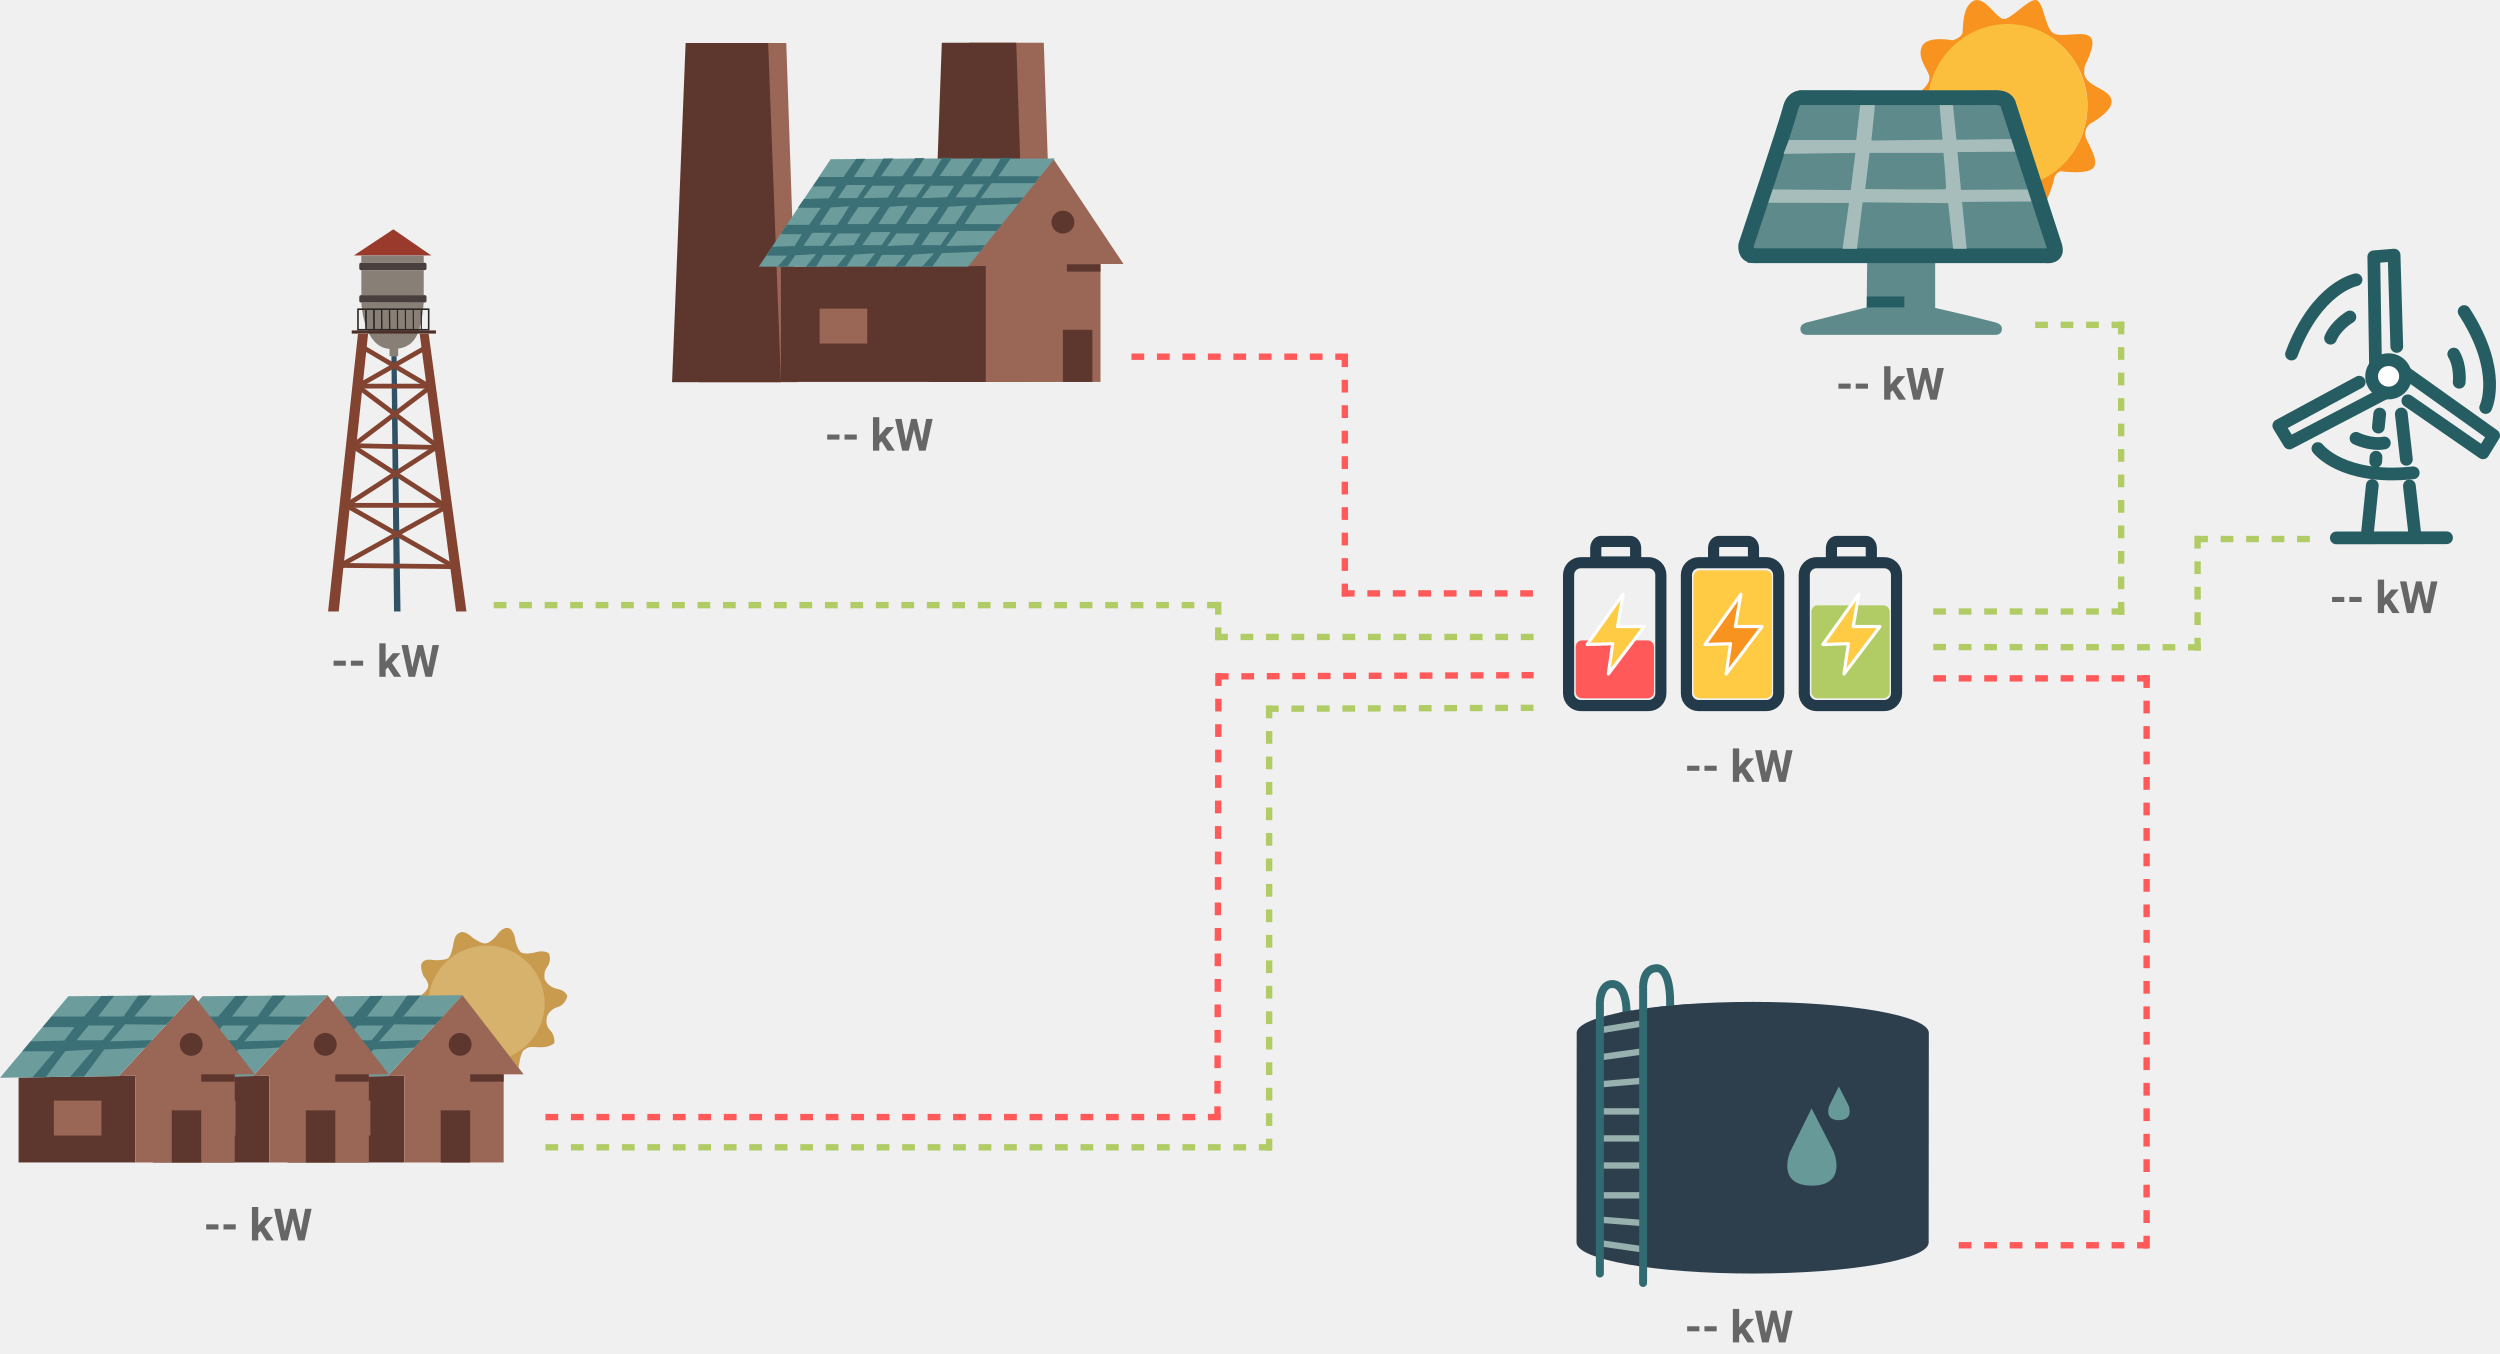
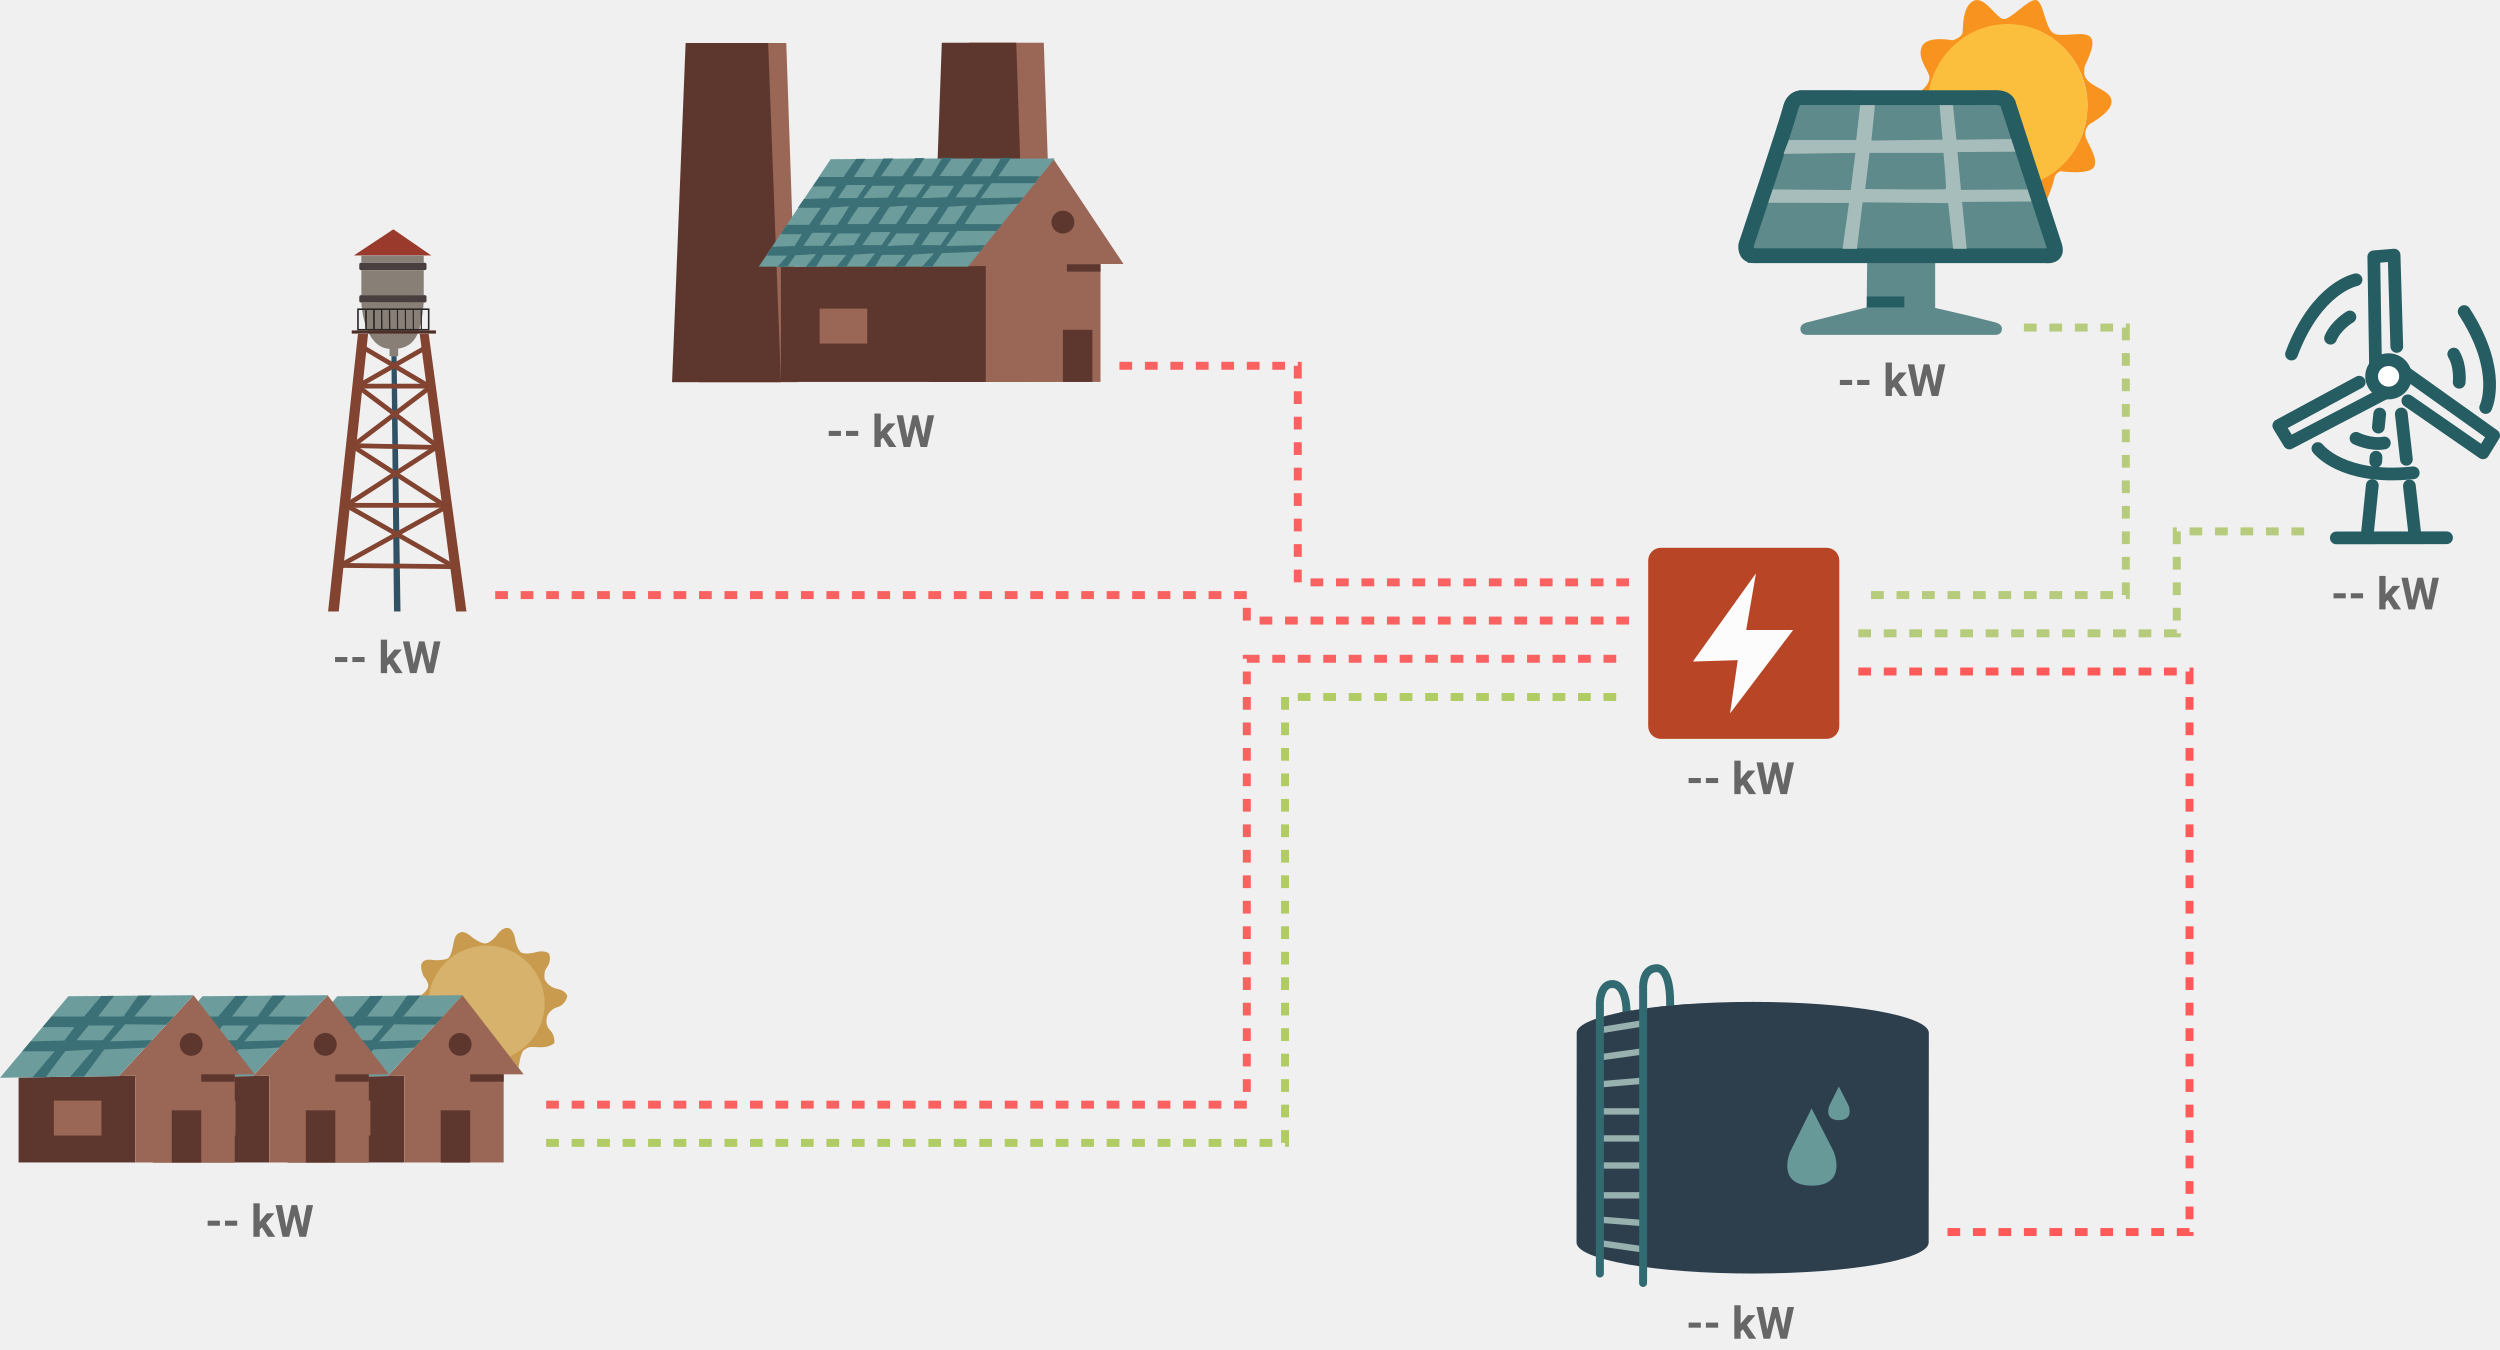
- <svg xmlns="http://www.w3.org/2000/svg" width="1569.951" height="850" viewBox="0 0 1569.951 850">
-   <g id="Group_200" data-name="Group 200" transform="translate(-177.965 -200)">
-     <g id="Group_199" data-name="Group 199">
+ <svg xmlns="http://www.w3.org/2000/svg" id="PowerNet" width="1569.951" height="847.695" viewBox="0 0 1569.951 847.695">
+   <g id="EnergieStroom" transform="translate(-177.024 -202.305)">
+     <g id="Group_199" data-name="Group 199" transform="translate(-0.941 2.305)">
      <g id="Molen" transform="translate(1605 356.2)">
        <g id="Layer_1" data-name="Layer 1" transform="translate(40.129 103.762)">
          <path id="Path_29" data-name="Path 29" d="M85.49,142.273l.844-8.2" transform="translate(-59.084 -134.016)" fill="none" stroke="#265d62" stroke-linecap="round" stroke-miterlimit="10" stroke-width="8" />
          <path id="Path_30" data-name="Path 30" d="M76.52,222.5l3.07-29.975" transform="translate(-56.997 -147.614)" fill="none" stroke="#265d62" stroke-linecap="round" stroke-miterlimit="10" stroke-width="8" />
          <path id="Path_31" data-name="Path 31" d="M110.87,192.86l3.346,29.8" transform="translate(-64.987 -147.691)" fill="none" stroke="#265d62" stroke-linecap="round" stroke-miterlimit="10" stroke-width="8" />
          <path id="Path_32" data-name="Path 32" d="M104.27,134l3.192,28.494" transform="translate(-63.452 -134)" fill="none" stroke="#265d62" stroke-linecap="round" stroke-miterlimit="10" stroke-width="8" />
          <line id="Line_37" data-name="Line 37" x1="69.212" y2="0.092" transform="translate(0 77.745)" fill="none" stroke="#265d62" stroke-linecap="round" stroke-miterlimit="10" stroke-width="8" />
          <path id="Path_33" data-name="Path 33" d="M83.33,172.033l.169-2.663" transform="translate(-58.581 -142.227)" fill="none" stroke="#265d62" stroke-linecap="round" stroke-miterlimit="10" stroke-width="8" />
        </g>
        <g id="Layer_2" data-name="Layer 2" transform="translate(4 4)">
          <ellipse id="Ellipse_20" data-name="Ellipse 20" cx="10.644" cy="10.467" rx="10.644" ry="10.467" transform="translate(58.292 65.666)" fill="#fff" stroke="#265d62" stroke-miterlimit="10" stroke-width="8" />
          <path id="Path_34" data-name="Path 34" d="M70.28,115.012,10.669,146.168,4,135.263,54.487,107.99" transform="translate(-4 -28.188)" fill="none" stroke="#265d62" stroke-linecap="round" stroke-linejoin="round" stroke-width="8" />
          <path id="Path_35" data-name="Path 35" d="M36,162.3s15.049,20.021,59.857,15.241" transform="translate(-11.443 -40.821)" fill="none" stroke="#265d62" stroke-linecap="round" stroke-miterlimit="10" stroke-width="8" />
          <path id="Path_36" data-name="Path 36" d="M82.814,72.322,81.74,5.067,94.479,4l1.7,57.363" transform="translate(-22.082 -4)" fill="none" stroke="#265d62" stroke-linecap="round" stroke-linejoin="round" stroke-width="8" />
          <path id="Path_37" data-name="Path 37" d="M54.913,24.2s-24.649,4.451-40.5,46.658" transform="translate(-6.421 -8.699)" fill="none" stroke="#265d62" stroke-linecap="round" stroke-miterlimit="10" stroke-width="8" />
          <path id="Path_38" data-name="Path 38" d="M108.43,100.74l54.777,39.038-6.7,10.882L109.328,118" transform="translate(-28.29 -26.502)" fill="none" stroke="#265d62" stroke-linecap="round" stroke-linejoin="round" stroke-width="8" />
          <path id="Path_39" data-name="Path 39" d="M169.212,110.462S180.247,87.984,155.69,50.19" transform="translate(-39.283 -14.744)" fill="none" stroke="#265d62" stroke-linecap="round" stroke-miterlimit="10" stroke-width="8" />
          <path id="Path_40" data-name="Path 40" d="M67.19,153.93s9.032,4.543,17.788,2.924" transform="translate(-18.698 -38.874)" fill="none" stroke="#265d62" stroke-linecap="round" stroke-miterlimit="10" stroke-width="8" />
          <path id="Path_41" data-name="Path 41" d="M58.508,54.62s-8.733,5.1-12.148,13.337" transform="translate(-13.853 -15.774)" fill="none" stroke="#265d62" stroke-linecap="round" stroke-miterlimit="10" stroke-width="8" />
          <path id="Path_42" data-name="Path 42" d="M150.59,102.689s1.143-10.015-3.4-17.689" transform="translate(-37.306 -22.841)" fill="none" stroke="#265d62" stroke-linecap="round" stroke-miterlimit="10" stroke-width="8" />
        </g>
      </g>
      <g id="Group_120" data-name="Group 120">
        <g id="House" transform="translate(346.853 782.722)">
          <ellipse id="Ellipse_18" data-name="Ellipse 18" cx="36.434" cy="36.86" rx="36.434" ry="36.86" transform="translate(100.451 10.509)" fill="#d7b26c" />
          <path id="Path_24" data-name="Path 24" d="M78.642,47.408A36.308,36.308,0,0,0,6.3,42.973L0,43.036a13.649,13.649,0,0,0,5.112-4.82c1.945-3.261-2.363-7.75-2.363-7.75S-.071,24.646,1.693,22s5.2-2.024,7.4-1.756,7.482-.095,8.963-1.15,2.646-4.844,3.355-8.986S22.99,3.846,25.959,2.79s7.159,3.087,7.159,3.087,5.828,4.371,8.742,3.875,6.521-4.726,6.521-4.726S51.643-.486,55.7.089s4.726,8.459,4.726,8.459,1.575,6.3,4.056,7.144,5.812.354,9.16-.528,6.38-.189,7.522.756,1.5,5.734-.977,8.813S78.8,32.4,78.8,32.4a11.026,11.026,0,0,0,7.813,5.907c5.749,1.079,6.364,4.718,6.364,4.718s-1.237,5.324-5.907,6.647a10.514,10.514,0,0,0-6.435,5.112s-2.465,5.08,1.315,9.254a10.071,10.071,0,0,1,2.827,8.427s-3.15,3-10.31,2.473-6.521.7-8.664,1.764-3.5,11.223-3.5,11.223l-5.56-7.191a36.316,36.316,0,0,0,21.9-33.331Z" transform="translate(94.417 -0.047)" fill="#c99b4e" />
          <path id="Path_25" data-name="Path 25" d="M130,172.375h73.325V117.92L130,119.023Z" transform="translate(-118.32 -25.083)" fill="#5d372e" />
          <path id="Path_26" data-name="Path 26" d="M81.766,53.67,34.88,104.431l10.4-.158v54.455h62.4V103.375h12.515Z" transform="translate(39.729 -11.436)" fill="#9a6756" />
          <path id="Path_27" data-name="Path 27" d="M205.165,53.67l-46.886,50.761L83.67,105.518l42.924-51.186,51.69-.433Z" transform="translate(-83.67 -11.436)" fill="#6c9c9c" />
          <path id="Path_28" data-name="Path 28" d="M99.29,88.993l5.214-6.23,21.265-.559,6.191-8.388H112.01l5.608-6.687h20.43l10.837-12.861,7.963-.071L146.766,67.129h16l9.254-13.058L180.476,54,169.5,67.129l24.928.079L189.7,72.28l-25.912-.26L154.4,82.732l26.408-.788-4.348,4.726L150.7,87.812,138.04,104.887l-8.758.15,14.712-17.17-17.713.929-12.294,16.4-8.333.118,13.885-16.319ZM149.7,82.07l7.529-9.254h-16.39l-7.663,9.254Z" transform="translate(-85.231 -11.506)" fill="#3b7076" />
          <rect id="Rectangle_149" data-name="Rectangle 149" width="29.874" height="21.942" transform="translate(33.828 108.455)" fill="#9a6756" />
          <rect id="Rectangle_150" data-name="Rectangle 150" width="18.509" height="32.748" transform="translate(107.854 114.543)" fill="#5d372e" />
          <rect id="Rectangle_151" data-name="Rectangle 151" width="21.045" height="4.615" transform="translate(126.362 91.939)" fill="#5d372e" />
          <ellipse id="Ellipse_19" data-name="Ellipse 19" cx="7.191" cy="7.191" rx="7.191" ry="7.191" transform="translate(112.879 65.94)" fill="#5d372e" />
        </g>
        <g id="House-2" data-name="House" transform="translate(262.16 824.956)">
          <path id="Path_25-2" data-name="Path 25" d="M130,172.375h73.325V117.92L130,119.023Z" transform="translate(-118.32 -67.317)" fill="#5d372e" />
          <path id="Path_26-2" data-name="Path 26" d="M81.766,53.67,34.88,104.431l10.4-.158v54.455h62.4V103.375h12.515Z" transform="translate(39.729 -53.67)" fill="#9a6756" />
          <path id="Path_27-2" data-name="Path 27" d="M205.165,53.67l-46.886,50.761L83.67,105.518l42.924-51.186,51.69-.433Z" transform="translate(-83.67 -53.67)" fill="#6c9c9c" />
          <path id="Path_28-2" data-name="Path 28" d="M99.29,88.993l5.214-6.23,21.265-.559,6.191-8.388H112.01l5.608-6.687h20.43l10.837-12.861,7.963-.071L146.766,67.129h16l9.254-13.058L180.476,54,169.5,67.129l24.928.079L189.7,72.28l-25.912-.26L154.4,82.732l26.408-.788-4.348,4.726L150.7,87.812,138.04,104.887l-8.758.15,14.712-17.17-17.713.929-12.294,16.4-8.333.118,13.885-16.319ZM149.7,82.07l7.529-9.254h-16.39l-7.663,9.254Z" transform="translate(-85.231 -53.74)" fill="#3b7076" />
          <rect id="Rectangle_149-2" data-name="Rectangle 149" width="29.874" height="21.942" transform="translate(33.828 66.221)" fill="#9a6756" />
          <rect id="Rectangle_150-2" data-name="Rectangle 150" width="18.509" height="32.748" transform="translate(107.854 72.309)" fill="#5d372e" />
          <rect id="Rectangle_151-2" data-name="Rectangle 151" width="21.045" height="4.615" transform="translate(126.363 49.705)" fill="#5d372e" />
          <ellipse id="Ellipse_19-2" data-name="Ellipse 19" cx="7.191" cy="7.191" rx="7.191" ry="7.191" transform="translate(112.879 23.707)" fill="#5d372e" />
        </g>
        <g id="House-3" data-name="House" transform="translate(177.965 824.956)">
          <path id="Path_25-3" data-name="Path 25" d="M130,172.375h73.325V117.92L130,119.023Z" transform="translate(-118.32 -67.317)" fill="#5d372e" />
          <path id="Path_26-3" data-name="Path 26" d="M81.766,53.67,34.88,104.431l10.4-.158v54.455h62.4V103.375h12.515Z" transform="translate(39.729 -53.67)" fill="#9a6756" />
          <path id="Path_27-3" data-name="Path 27" d="M205.165,53.67l-46.886,50.761L83.67,105.518l42.924-51.186,51.69-.433Z" transform="translate(-83.67 -53.67)" fill="#6c9c9c" />
          <path id="Path_28-3" data-name="Path 28" d="M99.29,88.993l5.214-6.23,21.265-.559,6.191-8.388H112.01l5.608-6.687h20.43l10.837-12.861,7.963-.071L146.766,67.129h16l9.254-13.058L180.476,54,169.5,67.129l24.928.079L189.7,72.28l-25.912-.26L154.4,82.732l26.408-.788-4.348,4.726L150.7,87.812,138.04,104.887l-8.758.15,14.712-17.17-17.713.929-12.294,16.4-8.333.118,13.885-16.319ZM149.7,82.07l7.529-9.254h-16.39l-7.663,9.254Z" transform="translate(-85.231 -53.74)" fill="#3b7076" />
          <rect id="Rectangle_149-3" data-name="Rectangle 149" width="29.874" height="21.942" transform="translate(33.827 66.221)" fill="#9a6756" />
          <rect id="Rectangle_150-3" data-name="Rectangle 150" width="18.509" height="32.748" transform="translate(107.854 72.309)" fill="#5d372e" />
          <rect id="Rectangle_151-3" data-name="Rectangle 151" width="21.045" height="4.615" transform="translate(126.362 49.705)" fill="#5d372e" />
          <ellipse id="Ellipse_19-3" data-name="Ellipse 19" cx="7.191" cy="7.191" rx="7.191" ry="7.191" transform="translate(112.879 23.707)" fill="#5d372e" />
        </g>
-       </g>
-       <g id="Battery" transform="translate(1233.5 536.5)">
-         <rect id="Rectangle_152" data-name="Rectangle 152" width="57.954" height="89.734" rx="7.75" transform="translate(3.5 16.858)" fill="none" stroke="#233a4a" stroke-miterlimit="10" stroke-width="7" />
-         <path id="Path_43" data-name="Path 43" d="M57.541,16.387c.006-.118.029-.229.029-.347v-8.2c0-2.388-1.488-4.341-3.3-4.341H35.82c-1.818,0-3.3,1.953-3.3,4.341v8.205a3.451,3.451,0,0,0,.029.347h25Z" transform="translate(-11.951)" fill="none" stroke="#233a4a" stroke-miterlimit="10" stroke-width="7" />
-         <rect id="Rectangle_153" data-name="Rectangle 153" width="49.184" height="80.364" rx="4" transform="translate(7.97 21.657)" fill="#ffcb44" />
-         <path id="Path_44" data-name="Path 44" d="M42.4,80.174H59.184L36.621,110,39.38,90.95l-16.04.5L45.9,59.87Z" transform="translate(-8.17 -23.214)" fill="#f7931e" stroke="#fff" stroke-linecap="round" stroke-linejoin="round" stroke-width="2" />
-       </g>
-       <g id="Battery-2" data-name="Battery" transform="translate(1307.5 536.5)">
-         <rect id="Rectangle_152-2" data-name="Rectangle 152" width="57.954" height="89.734" rx="7.75" transform="translate(3.5 16.858)" fill="none" stroke="#233a4a" stroke-miterlimit="10" stroke-width="7" />
-         <path id="Path_43-2" data-name="Path 43" d="M57.541,16.387c.006-.118.029-.229.029-.347v-8.2c0-2.388-1.488-4.341-3.3-4.341H35.82c-1.818,0-3.3,1.953-3.3,4.341v8.205a3.451,3.451,0,0,0,.029.347h25Z" transform="translate(-11.951)" fill="none" stroke="#233a4a" stroke-miterlimit="10" stroke-width="7" />
-         <rect id="Rectangle_153-2" data-name="Rectangle 153" width="49.184" height="58.364" rx="4" transform="translate(7.97 43.657)" fill="#b1cc65" />
-         <path id="Path_44-2" data-name="Path 44" d="M42.4,80.174H59.184L36.621,110,39.38,90.95l-16.04.5L45.9,59.87Z" transform="translate(-8.17 -23.214)" fill="#ffcb44" stroke="#fff" stroke-linecap="round" stroke-linejoin="round" stroke-width="2" />
-       </g>
-       <g id="Battery-3" data-name="Battery" transform="translate(1159.5 536.5)">
-         <rect id="Rectangle_152-3" data-name="Rectangle 152" width="57.954" height="89.734" rx="7.75" transform="translate(3.5 16.858)" fill="none" stroke="#233a4a" stroke-miterlimit="10" stroke-width="7" />
-         <path id="Path_43-3" data-name="Path 43" d="M57.541,16.387c.006-.118.029-.229.029-.347v-8.2c0-2.388-1.488-4.341-3.3-4.341H35.82c-1.818,0-3.3,1.953-3.3,4.341v8.205a3.451,3.451,0,0,0,.029.347h25Z" transform="translate(-11.951)" fill="none" stroke="#233a4a" stroke-miterlimit="10" stroke-width="7" />
-         <rect id="Rectangle_153-3" data-name="Rectangle 153" width="49.184" height="36.364" rx="4" transform="translate(7.97 65.657)" fill="#ff5959" />
-         <path id="Path_44-3" data-name="Path 44" d="M42.4,80.174H59.184L36.621,110,39.38,90.95l-16.04.5L45.9,59.87Z" transform="translate(-8.17 -23.214)" fill="#ffcb44" stroke="#fff" stroke-linecap="round" stroke-linejoin="round" stroke-width="2" />
-       </g>
-       <g id="Group_121" data-name="Group 121" transform="translate(12.815 14)">
-         <line id="Line_38" data-name="Line 38" x2="168.5" y2="0.153" transform="translate(1379.185 592.347)" fill="none" stroke="#b1cc65" stroke-width="4" stroke-dasharray="8" />
-         <path id="Path_73" data-name="Path 73" d="M0,0H72" transform="translate(1543.685 524.5)" fill="none" stroke="#b1cc65" stroke-width="4" stroke-dasharray="8" />
-         <line id="Line_39" data-name="Line 39" y2="76.847" transform="translate(1545.185 522.5)" fill="none" stroke="#b1cc65" stroke-width="4" stroke-dasharray="8" />
-       </g>
-       <g id="Group_122" data-name="Group 122" transform="translate(-516.526 99.274)">
-         <line id="Line_38-2" data-name="Line 38" x2="429" transform="translate(1037.026 802.226)" fill="none" stroke="#ff5959" stroke-width="4" stroke-dasharray="8" />
-         <path id="Path_75" data-name="Path 75" d="M0,0,199.5-.774" transform="translate(1458.026 525.5)" fill="none" stroke="#ff5959" stroke-width="4" stroke-dasharray="8" />
-         <line id="Line_39-2" data-name="Line 39" x1="0.629" y2="281.726" transform="translate(1459.026 523.5)" fill="none" stroke="#ff5959" stroke-width="4" stroke-dasharray="8" />
-       </g>
-       <g id="Group_124" data-name="Group 124" transform="translate(43.538 -101.5)">
-         <line id="Line_38-3" data-name="Line 38" x2="136" transform="translate(844.962 525.5)" fill="none" stroke="#ff5959" stroke-width="4" stroke-dasharray="8" />
-         <path id="Path_54" data-name="Path 54" d="M-.867,3.147H123.171" transform="translate(977.962 671)" fill="none" stroke="#ff5959" stroke-width="4" stroke-dasharray="8" />
-         <line id="Line_39-3" data-name="Line 39" y2="154.274" transform="translate(978.962 524)" fill="none" stroke="#ff5959" stroke-width="4" stroke-dasharray="8" />
-       </g>
-       <g id="Group_123" data-name="Group 123" transform="translate(-480.546 119.592)">
-         <line id="Line_38-4" data-name="Line 38" x2="456" transform="translate(1001.046 800.908)" fill="none" stroke="#b1cc65" stroke-width="4" stroke-dasharray="8" />
-         <line id="Line_40" data-name="Line 40" y1="0.592" x2="168.546" transform="translate(1453.5 524.908)" fill="none" stroke="#b1cc65" stroke-width="4" stroke-dasharray="8" />
-         <line id="Line_39-4" data-name="Line 39" y2="279.408" transform="translate(1455.5 523.5)" fill="none" stroke="#b1cc65" stroke-width="4" stroke-dasharray="8" />
      </g>
      <g id="House-4" data-name="House" transform="translate(656.689 299.312)">
        <path id="Path_50" data-name="Path 50" d="M7.723,0h47L62,213H0Z" transform="translate(-39.689 -72.312)" fill="#9a6756" />
        <path id="Path_53" data-name="Path 53" d="M7.723,0h47L62,213H0Z" transform="translate(122.035 -72.482)" fill="#9a6756" />
        <path id="Path_51" data-name="Path 51" d="M8.517,0H60.347l8.022,213H0Z" transform="translate(-56.689 -72.312)" fill="#5d372e" />
        <path id="Path_52" data-name="Path 52" d="M7.679,0H54.413l7.233,213H0Z" transform="translate(105.035 -72.482)" fill="#5d372e" />
        <path id="Path_25-4" data-name="Path 25" d="M130,191.8H259.451V117.92L130,119.416Z" transform="translate(-118.32 -51.27)" fill="#5d372e" />
        <path id="Path_26-4" data-name="Path 26" d="M89.017,53.67l-54.137,67.9,12-.211V194.2h72.053V120.159h14.451Z" transform="translate(93.443 -53.67)" fill="#9a6756" />
        <path id="Path_27-4" data-name="Path 27" d="M267.637,53.9l-54.525,67.919H81.774l45.144-67.482,52.063-.437Z" transform="translate(-84.002 -53.67)" fill="#6c9c9c" />
        <path id="Path_28-4" data-name="Path 28" d="M99.29,84.964l3.848-5.513,15.695-.495,4.569-7.422H108.678l4.139-5.917H127.9l8-11.381,5.877-.063-7.44,11.444h11.806l6.83-11.555L159.209,54l-8.1,11.618,18.4.07-3.488,4.488-19.124-.23-6.929,9.478,19.491-.7-3.209,4.182-19.014,1.011-9.341,15.109-6.464.132,10.858-15.193-13.073.822L110.137,99.3l-6.15.1,10.248-14.44Zm37.2-6.126,5.557-8.189h-12.1L124.3,78.838Z" transform="translate(-76.979 -53.772)" fill="#3b7076" />
        <path id="Path_49" data-name="Path 49" d="M101.136,84.964l3.541-5.541,14.156-.467,4.569-7.422H109.95l3.892-5.917H127.9l8-11.381,5.877-.063-7.44,11.444h11.806l6.83-11.555L159.209,54l-8.1,11.618,18.4.07-3.488,4.488-19.124-.23-6.929,9.478,19.491-.7-3.209,4.182-19.014,1.011-4.947,8.007-6.464.132,6.464-8.091-13.073.822-4.976,7.136-6.15.1,6.15-7.066Zm35.356-6.126,5.557-8.189h-12.1L124.3,78.838Z" transform="translate(-98.518 -23.772)" fill="#3b7076" />
        <path id="Path_45" data-name="Path 45" d="M99.29,84.964l3.848-5.513,15.695-.495,4.569-7.422H108.678l4.139-5.917H127.9l8-11.381,5.877-.063-7.44,11.444h11.806l6.83-11.555L159.209,54l-8.1,11.618,18.4.07-3.488,4.488-19.124-.23-6.929,9.478,19.491-.7-3.209,4.182-19.014,1.011-9.341,15.109-6.464.132,10.858-15.193-13.073.822L110.137,99.3l-6.15.1,10.248-14.44Zm37.2-6.126,5.557-8.189h-12.1L124.3,78.838Z" transform="translate(-39.979 -54.229)" fill="#3b7076" />
        <path id="Path_48" data-name="Path 48" d="M99.29,84.964l3.848-5.513,15.695-.495,4.569-7.422H108.678l4.139-5.917H127.9l8-11.381,5.877-.063-7.44,11.444h11.806l6.83-11.555L159.209,54l-8.1,11.618,18.4.07-3.488,4.488-19.124-.23-6.929,9.478,19.491-.7-3.209,4.182-19.014,1.011-4.947,8.474h-6.3l6.3-8.425-13.073.822-4.976,7.6-6.15.1,6.15-7.533Zm37.2-6.126,5.557-8.189h-12.1L124.3,78.838Z" transform="translate(-61.519 -24.229)" fill="#3b7076" />
        <path id="Path_46" data-name="Path 46" d="M99.29,84.964l3.848-5.513,15.695-.495,4.569-7.422H108.678l4.139-5.917H127.9l8-11.381,5.877-.063-7.44,11.444h11.806l6.83-11.555L159.209,54l-8.1,11.618h26.307l-3.364,4.328H146.892l-6.929,9.478,26.94-.585-3.141,4.051-26.531,1.03-9.341,15.109-6.464.132,10.858-15.193-13.073.822L110.137,99.3l-6.15.1,10.248-14.44Zm37.2-6.126,5.557-8.189h-12.1L124.3,78.838Z" transform="translate(-2.979 -54.229)" fill="#3b7076" />
        <path id="Path_47" data-name="Path 47" d="M99.29,84.964l3.848-5.513,15.695-.495,4.569-7.422H108.678l4.139-5.917H127.9l8-11.381,5.877-.063-7.44,11.444h11.806l6.83-11.555L159.209,54l-8.1,11.618,23.966.051-3.357,4.277H146.892l-6.929,9.478,24.5-.585-3.141,4.051-24.1,1.03L131.3,92.347l-6.464.132,7.452-8.512-13.073.822-5.316,7.585-6.15.1,6.49-7.515Zm37.2-6.126,5.557-8.189h-12.1L124.3,78.838Z" transform="translate(-24.519 -24.229)" fill="#3b7076" />
        <rect id="Rectangle_149-4" data-name="Rectangle 149" width="29.874" height="21.942" transform="translate(36.004 94.485)" fill="#9a6756" />
        <rect id="Rectangle_150-4" data-name="Rectangle 150" width="18.509" height="32.748" transform="translate(188.762 107.783)" fill="#5d372e" />
        <rect id="Rectangle_151-4" data-name="Rectangle 151" width="21.045" height="4.615" transform="translate(191.271 66.65)" fill="#5d372e" />
        <ellipse id="Ellipse_19-4" data-name="Ellipse 19" cx="7.191" cy="7.191" rx="7.191" ry="7.191" transform="translate(181.572 32.983)" fill="#5d372e" />
      </g>
      <g id="WaterToren" transform="translate(307.56 344)">
        <path id="Path_55" data-name="Path 55" d="M136.5,45.9c-1.58,19.13-4.84,30.17-21.46,29.19S97.32,45.98,97.32,45.98l39.17-.08Z" fill="#887f76" />
        <rect id="Rectangle_154" data-name="Rectangle 154" width="44.4" height="12.9" transform="translate(95.21 50.17)" fill="none" stroke="#2a2625" stroke-miterlimit="10" stroke-width="1" />
        <line id="Line_41" data-name="Line 41" x2="0.08" y2="12.32" transform="translate(100.21 50.74)" fill="none" stroke="#2a2625" stroke-miterlimit="10" stroke-width="0.75" />
        <line id="Line_42" data-name="Line 42" x2="0.08" y2="12.32" transform="translate(100.21 50.87)" fill="none" stroke="#2a2625" stroke-miterlimit="10" stroke-width="0.75" />
        <line id="Line_43" data-name="Line 43" x2="0.08" y2="12.32" transform="translate(105.21 50.45)" fill="none" stroke="#2a2625" stroke-miterlimit="10" stroke-width="0.75" />
        <line id="Line_44" data-name="Line 44" x2="0.08" y2="12.32" transform="translate(105.21 50.77)" fill="none" stroke="#2a2625" stroke-miterlimit="10" stroke-width="0.75" />
        <line id="Line_45" data-name="Line 45" x2="0.08" y2="12.32" transform="translate(110.03 50.45)" fill="none" stroke="#2a2625" stroke-miterlimit="10" stroke-width="0.75" />
        <line id="Line_46" data-name="Line 46" x2="0.08" y2="12.33" transform="translate(110.03 50.8)" fill="none" stroke="#2a2625" stroke-miterlimit="10" stroke-width="0.75" />
        <line id="Line_47" data-name="Line 47" x2="0.09" y2="12.33" transform="translate(115 51.1)" fill="none" stroke="#2a2625" stroke-miterlimit="10" stroke-width="0.75" />
        <line id="Line_48" data-name="Line 48" x2="0.09" y2="12.32" transform="translate(115 50.77)" fill="none" stroke="#2a2625" stroke-miterlimit="10" stroke-width="0.75" />
        <line id="Line_49" data-name="Line 49" x2="0.08" y2="12.32" transform="translate(119.98 50.74)" fill="none" stroke="#2a2625" stroke-miterlimit="10" stroke-width="0.75" />
        <line id="Line_50" data-name="Line 50" x2="0.08" y2="12.33" transform="translate(124.98 50.7)" fill="none" stroke="#2a2625" stroke-miterlimit="10" stroke-width="0.75" />
        <line id="Line_51" data-name="Line 51" x2="0.08" y2="12.32" transform="translate(129.93 50.67)" fill="none" stroke="#2a2625" stroke-miterlimit="10" stroke-width="0.75" />
        <line id="Line_52" data-name="Line 52" x2="0.09" y2="12.32" transform="translate(134.93 50.87)" fill="none" stroke="#2a2625" stroke-miterlimit="10" stroke-width="0.75" />
        <line id="Line_53" data-name="Line 53" x2="52.89" transform="translate(91.29 64.49)" fill="none" stroke="#4d3028" stroke-miterlimit="10" stroke-width="2" />
        <path id="Path_56" data-name="Path 56" d="M92.6,16.43h48.64L117.41,0Z" fill="#9a3a2c" />
        <rect id="Rectangle_155" data-name="Rectangle 155" width="39.17" height="4.57" transform="translate(97.33 16.43)" fill="#887f76" />
        <rect id="Rectangle_156" data-name="Rectangle 156" width="42.22" height="4.62" rx="1" transform="translate(96.02 21)" fill="#493f3e" />
        <rect id="Rectangle_157" data-name="Rectangle 157" width="39.17" height="15.72" transform="translate(97.33 25.63)" fill="#887f76" />
        <rect id="Rectangle_158" data-name="Rectangle 158" width="42.22" height="4.62" rx="1" transform="translate(96.02 41.35)" fill="#493f3e" />
        <rect id="Rectangle_159" data-name="Rectangle 159" width="5.42" height="5.42" transform="translate(115.04 74.21)" fill="#887f76" />
        <path id="Path_57" data-name="Path 57" d="M119.46,79.64,121.91,240h-4.08L116.2,79.64Z" fill="#315265" />
        <path id="Path_58" data-name="Path 58" d="M95.21,65.57,76.44,240h6.69L101.57,65.57Z" fill="#824331" />
        <path id="Path_59" data-name="Path 59" d="M133.95,65.57,156.8,240h6.53L139.6,65.57Z" fill="#824331" />
        <line id="Line_54" data-name="Line 54" x2="42.66" y2="25.14" transform="translate(98.47 74.21)" fill="none" stroke="#824331" stroke-miterlimit="10" stroke-width="3" />
        <line id="Line_55" data-name="Line 55" y1="22.13" x2="38.85" transform="translate(97.33 75.15)" fill="none" stroke="#824331" stroke-miterlimit="10" stroke-width="3" />
        <line id="Line_56" data-name="Line 56" x2="43.91" transform="translate(96.57 98.48)" fill="none" stroke="#824331" stroke-miterlimit="10" stroke-width="3" />
        <line id="Line_57" data-name="Line 57" y1="0.05" x2="61.62" transform="translate(87.81 173.3)" fill="none" stroke="#824331" stroke-miterlimit="10" stroke-width="3" />
        <line id="Line_58" data-name="Line 58" y1="36.35" x2="56.37" transform="translate(87.81 137)" fill="none" stroke="#824331" stroke-miterlimit="10" stroke-width="3" />
        <line id="Line_59" data-name="Line 59" x2="55.71" y2="35.93" transform="translate(93.72 137.37)" fill="none" stroke="#824331" stroke-miterlimit="10" stroke-width="3" />
        <line id="Line_60" data-name="Line 60" x2="52.89" y2="1.16" transform="translate(91.29 135.84)" fill="none" stroke="#824331" stroke-miterlimit="10" stroke-width="3" />
        <line id="Line_61" data-name="Line 61" y1="35.48" x2="46.79" transform="translate(92.6 100)" fill="none" stroke="#824331" stroke-miterlimit="10" stroke-width="3" />
        <line id="Line_62" data-name="Line 62" x2="49.31" y2="37" transform="translate(94.87 98.48)" fill="none" stroke="#824331" stroke-miterlimit="10" stroke-width="3" />
        <line id="Line_63" data-name="Line 63" x2="73.9" y2="0.82" transform="translate(81.59 211.05)" fill="none" stroke="#824331" stroke-miterlimit="10" stroke-width="3" />
        <line id="Line_64" data-name="Line 64" y1="36.3" x2="65.5" transform="translate(84.33 174.7)" fill="none" stroke="#824331" stroke-miterlimit="10" stroke-width="3" />
        <line id="Line_65" data-name="Line 65" x2="67.68" y2="38.52" transform="translate(87.81 173.35)" fill="none" stroke="#824331" stroke-miterlimit="10" stroke-width="3" />
      </g>
      <g id="Solar_Panel" data-name="Solar Panel" transform="translate(1269.38 195.8)">
        <path id="Path_60" data-name="Path 60" d="M161.46,206.62l-14.92-3.77-22.71-5.29v-29.3H81.13l-.3,28.94-22.41,5.65L43.5,206.62s-4.3.86-4.3,3.93,2.13,4.03,4.39,3.94H161.37c2.26.09,4.39-.86,4.39-3.94s-4.3-3.93-4.3-3.93Z" fill="#5e8a8b" />
        <path id="Path_61" data-name="Path 61" d="M220.87,82.08s13.75-7.41,13.75-13.83-8.68-8.15-13.75-12.34-2.89-7.16-3.38-8.64,7.96-14.57,4.1-19.5-18.82.74-23.88-2.96-5.79-20-10.61-20.59-15.68,12.2-20.26,11.95S154.78,1.11,147.78,4.81s-6.27,16.29-6.75,19.75-6.27,4.94-6.27,4.94-16.16-3.21-19.3,3.95,3.86,14.32,4.68,18.76-4.68,8.64-4.68,8.64l4.95,4.31c2.61-25.57,23.72-45.5,49.39-45.5,27.43,0,49.67,22.76,49.67,50.83,0,23.44-15.52,43.12-36.6,49l11.28,9.81s3.56-8.21,4.28-12.42a6.333,6.333,0,0,1,4.1-5.17s17.13,2.47,20.75-2.22-3.14-14.07-4.82-19.01,2.41-8.39,2.41-8.39Z" fill="#f7931e" />
        <ellipse id="Ellipse_21" data-name="Ellipse 21" cx="51.38" cy="50.16" rx="51.38" ry="50.16" transform="translate(116.487 119.408) rotate(-87.06)" fill="#fbbe3d" />
        <path id="Path_62" data-name="Path 62" d="M10.59,164.69H194.04s7.6,1.45,4.88-6.51-28.58-87.74-28.58-87.74-.36-5.25-8.5-5.07-120.67,0-120.67,0-5.97-1.09-7.78,6.69S5.52,157.81,5.52,157.81s-1.09,6.87,5.07,6.87Z" fill="#5e8a8b" stroke="#265d62" stroke-miterlimit="10" stroke-width="9" />
        <path id="Path_63" data-name="Path 63" d="M183.08,123.17l-43.06.26L137.83,99.7l37.13-.26-2.33-7.94-35.43.47-2.31-23.01-8.38.22,1.95,22.73-44.66.54,2.29-23.23-9.29.38L74.25,92.11H32.01l-3.48,8.73,45.19-.63L70.8,123.58l-48.97-.43-2.81,8.37,50.69.14L65.5,161.73l9.02.2,3.75-30.68,53.72.5,3.28,30.02h8.5l-3.04-30.79,44.12-.25-1.77-7.57Zm-52.55-.26c-.55.58-50.63,0-50.63,0l2.73-22.71h46.44S131.07,122.33,130.53,122.91Z" fill="#a7bdbb" />
        <rect id="Rectangle_160" data-name="Rectangle 160" width="23.55" height="6.87" transform="translate(80.92 190.38)" fill="#265d62" />
        <path id="Path_64" data-name="Path 64" d="M9.83,164.94H193.28s7.6,1.45,4.88-6.51-28.58-87.74-28.58-87.74-.36-5.25-8.5-5.07-120.67,0-120.67,0-5.97-1.09-7.78,6.69S4.76,158.07,4.76,158.07,3.67,164.94,9.83,164.94Z" fill="none" stroke="#265d62" stroke-miterlimit="10" stroke-width="9" />
      </g>
      <g id="Duiktank" transform="translate(1156.24 790.265)">
        <path id="Path_65" data-name="Path 65" d="M233,58.4c0-10.77-49.5-19.5-110.57-19.5S11.86,47.64,11.86,58.4c0,.54-.1,131.35-.1,131.59,0,10.77,49.5,19.5,110.57,19.5s110.32-8.69,110.56-19.42c0,0,.11-131.13.11-131.67Z" fill="#2d3f4d" />
        <path id="Path_66" data-name="Path 66" d="M170.55,103.99l5.91-11.97,6.06,11.85s3.89,9.29-5.97,9.29S170.55,103.99,170.55,103.99Z" fill="#679998" />
        <path id="Path_67" data-name="Path 67" d="M145.8,133.25l13.57-27.48,13.9,27.2s8.93,21.32-13.71,21.31-13.76-21.04-13.76-21.04Z" fill="#679998" />
        <line id="Line_66" data-name="Line 66" y1="4.36" x2="26.93" transform="translate(26.42 52.37)" fill="none" stroke="#97b1ae" stroke-linecap="round" stroke-miterlimit="10" stroke-width="4" />
        <line id="Line_67" data-name="Line 67" x2="24.53" y2="3.55" transform="translate(28 190.64)" fill="none" stroke="#97b1ae" stroke-linecap="round" stroke-miterlimit="10" stroke-width="4" />
        <line id="Line_68" data-name="Line 68" x2="26.29" y2="2.08" transform="translate(27.26 175.72)" fill="none" stroke="#97b1ae" stroke-linecap="round" stroke-miterlimit="10" stroke-width="4" />
        <line id="Line_69" data-name="Line 69" x2="25.46" transform="translate(27.34 160.39)" fill="none" stroke="#97b1ae" stroke-linecap="round" stroke-miterlimit="10" stroke-width="4" />
        <line id="Line_70" data-name="Line 70" x2="27.13" transform="translate(26.42 141.65)" fill="none" stroke="#97b1ae" stroke-linecap="round" stroke-miterlimit="10" stroke-width="4" />
        <line id="Line_71" data-name="Line 71" x2="27.13" transform="translate(26.42 124.66)" fill="none" stroke="#97b1ae" stroke-linecap="round" stroke-miterlimit="10" stroke-width="4" />
        <line id="Line_72" data-name="Line 72" x2="26.38" transform="translate(26.42 107.68)" fill="none" stroke="#97b1ae" stroke-linecap="round" stroke-miterlimit="10" stroke-width="4" />
        <line id="Line_73" data-name="Line 73" y1="2.31" x2="27.13" transform="translate(26.42 88.39)" fill="none" stroke="#97b1ae" stroke-linecap="round" stroke-miterlimit="10" stroke-width="4" />
        <line id="Line_74" data-name="Line 74" y1="3.76" x2="27.13" transform="translate(26.42 69.96)" fill="none" stroke="#97b1ae" stroke-linecap="round" stroke-miterlimit="10" stroke-width="4" />
        <path id="Path_68" data-name="Path 68" d="M26.43,209.49V38.91s.41-11.76,8.32-11.21,8.33,15.13,8.33,15.13v3.43" fill="none" stroke="#316a71" stroke-linecap="round" stroke-miterlimit="10" stroke-width="5" />
        <path id="Path_69" data-name="Path 69" d="M53.55,215.43l.04-7.93V31.15S52.53,18.13,61.8,17.74s8.73,21.17,8.73,21.17c-.05,3.72,0,9.85,0,9.85" fill="none" stroke="#316a71" stroke-linecap="round" stroke-miterlimit="10" stroke-width="5" />
        <path id="Path_70" data-name="Path 70" d="M84.58,40.18c-7.4.48-14.43,1.09-21,1.82V58.99h21V40.17Z" fill="#2d3f4d" />
        <path id="Path_71" data-name="Path 71" d="M46.45,49.52V44.23c-2.85.48-5.56.99-8.1,1.52v3.77h8.1Z" fill="#2d3f4d" />
      </g>
-       <g id="Group_125" data-name="Group 125" transform="translate(-499.5 -218.891)">
-         <line id="Line_38-5" data-name="Line 38" x2="457" transform="translate(987.5 798.891)" fill="none" stroke="#b1cc65" stroke-width="4" stroke-dasharray="8" />
-         <line id="Line_40-2" data-name="Line 40" x2="200" transform="translate(1440.5 818.891)" fill="none" stroke="#b1cc65" stroke-width="4" stroke-dasharray="8" />
-         <line id="Line_39-5" data-name="Line 39" y1="24" transform="translate(1442.5 796.891)" fill="none" stroke="#b1cc65" stroke-width="4" stroke-dasharray="8" />
-       </g>
-       <g id="Group_126" data-name="Group 126" transform="translate(545.866 98.5)">
-         <line id="Line_38-6" data-name="Line 38" x2="119" transform="translate(862.134 883.5)" fill="none" stroke="#ff5959" stroke-width="4" stroke-dasharray="8" />
-         <path id="Path_54-2" data-name="Path 54" d="M135.133,3.147h-136" transform="translate(847.001 524.353)" fill="none" stroke="#ff5959" stroke-width="4" stroke-dasharray="8" />
-         <path id="Path_74" data-name="Path 74" d="M0,0H368" transform="translate(980.134 525.5) rotate(90)" fill="none" stroke="#ff5959" stroke-width="4" stroke-dasharray="8" />
-       </g>
-       <g id="Group_127" data-name="Group 127" transform="translate(956.5 2035.185) rotate(-90)">
-         <path id="Path_72" data-name="Path 72" d="M0,120V0" transform="translate(1451.185 435.5)" fill="none" stroke="#b1cc65" stroke-width="4" stroke-dasharray="8" />
-         <line id="Line_40-3" data-name="Line 40" x2="184" transform="translate(1449.185 553.5)" fill="none" stroke="#b1cc65" stroke-width="4" stroke-dasharray="8" />
-         <line id="Line_75" data-name="Line 75" y1="64" transform="translate(1631.185 491.5)" fill="none" stroke="#b1cc65" stroke-width="4" stroke-dasharray="8" />
+       <path id="Path_127" class="path_usage" data-name="Path 127" d="M520.941,893.7h440v-280h240" fill="none" stroke="#fa6262" stroke-width="5" stroke-dasharray="8" />
+       <path id="Path_128" class="path_production" data-name="Path 128" d="M520.941,917.7h464v-280h216" fill="none" stroke="#b1cc65" stroke-width="5" stroke-dasharray="8" />
+       <path id="Path_129" class="path_usage" data-name="Path 129" d="M488.941,573.7h472v16h240" fill="none" stroke="#fa6262" stroke-width="5" stroke-dasharray="8" />
+       <path id="Path_130" class="path_usage" data-name="Path 130" d="M880.941,429.7h112v136h208" fill="none" stroke="#fa6262" stroke-width="5" stroke-dasharray="8" />
+       <path id="Path_131" class="path_production" data-name="Path 131" d="M1448.941,405.7h64v168h-168" fill="none" stroke="#b6cb7b" stroke-width="5" stroke-dasharray="8" />
+       <path id="Path_132" class="path_production" data-name="Path 132" d="M1624.941,533.7h-80v64h-200" fill="none" stroke="#b6cb7b" stroke-width="5" stroke-dasharray="8" />
+       <path id="Path_133" class="path_usage" data-name="Path 133" d="M1400.941,973.7h152v-352h-208" fill="none" stroke="#ff5959" stroke-width="5" stroke-dasharray="8" />
+       <g>
+         <rect id="Rectangle_230" data-name="Rectangle 230" width="120" height="120" transform="translate(1213 544)" rx="8" fill="#b84626" />
+         <path id="Path_134" data-name="Path 134" d="M56.793,95.512H86.261L46.654,147.87,51.5,114.427l-28.156.878,39.6-55.435Z" transform="translate(1217.739 500.13)" fill="#fcfcfc" />
      </g>
    </g>
-     <text id="_--_kW" data-name="-- kW" transform="translate(730 456)" fill="#666" font-size="28" font-family="Roboto-Bold, Roboto" font-weight="700">
-       <tspan x="-34.063" y="27">-- kW</tspan>
+     <text id="Opzichterswoning_En_Kantoorgebouwen_powertext" data-name="-- kW" text-anchor="middle" y="27" transform="translate(730 456)" fill="#666" font-size="28" font-family="Roboto-Bold, Roboto" font-weight="700">
+       -- kW
    </text>
-     <text id="_--_kW-2" data-name="-- kW" transform="translate(420 598)" fill="#666" font-size="28" font-family="Roboto-Bold, Roboto" font-weight="700">
-       <tspan x="-34.063" y="27">-- kW</tspan>
+     <text id="Waterkot_powertext" data-name="-- kW" text-anchor="middle" y="27" transform="translate(420 598)" fill="#666" font-size="28" font-family="Roboto-Bold, Roboto" font-weight="700">
+       -- kW
    </text>
-     <text id="_--_kW-3" data-name="-- kW" transform="translate(1675 558)" fill="#666" font-size="28" font-family="Roboto-Bold, Roboto" font-weight="700">
-       <tspan x="-34.063" y="27">-- kW</tspan>
+     <text id="windmolen_powertext" data-name="-- kW" text-anchor="middle" y="27" transform="translate(1675 558)" fill="#666" font-size="28" font-family="Roboto-Bold, Roboto" font-weight="700">
+       -- kW
    </text>
-     <text id="_--_kW-4" data-name="-- kW" transform="translate(1365 424)" fill="#666" font-size="28" font-family="Roboto-Bold, Roboto" font-weight="700">
-       <tspan x="-34.063" y="27">-- kW</tspan>
+     <text id="zonnepanelen_powertext" data-name="-- kW" text-anchor="middle" y="27" transform="translate(1365 424)" fill="#666" font-size="28" font-family="Roboto-Bold, Roboto" font-weight="700">
+       -- kW
    </text>
-     <text id="_--_kW-5" data-name="-- kW" transform="translate(1270 1016)" fill="#666" font-size="28" font-family="Roboto-Bold, Roboto" font-weight="700">
-       <tspan x="-34.063" y="27">-- kW</tspan>
+     <text id="Duiktank_powertext" data-name="-- kW" text-anchor="middle" y="27" transform="translate(1270 1016)" fill="#666" font-size="28" font-family="Roboto-Bold, Roboto" font-weight="700">
+       -- kW
    </text>
-     <text id="_--_kW-6" data-name="-- kW" transform="translate(340 952)" fill="#666" font-size="28" font-family="Roboto-Bold, Roboto" font-weight="700">
-       <tspan x="-34.063" y="27">-- kW</tspan>
+     <text id="Fuifzaal_powertext" data-name="-- kW" text-anchor="middle" y="27" transform="translate(340 952)" fill="#666" font-size="28" font-family="Roboto-Bold, Roboto" font-weight="700">
+       -- kW
    </text>
-     <text id="_--_kW-7" data-name="-- kW" transform="translate(1270 664)" fill="#666" font-size="28" font-family="Roboto-Bold, Roboto" font-weight="700">
-       <tspan x="-34.063" y="27">-- kW</tspan>
+     <text id="Transfo_powertext" data-name="-- kW" text-anchor="middle" y="37" transform="translate(1270 664)" fill="#666" font-size="28" font-family="Roboto-Bold, Roboto" font-weight="700">
+       -- kW
    </text>
  </g>
</svg>
